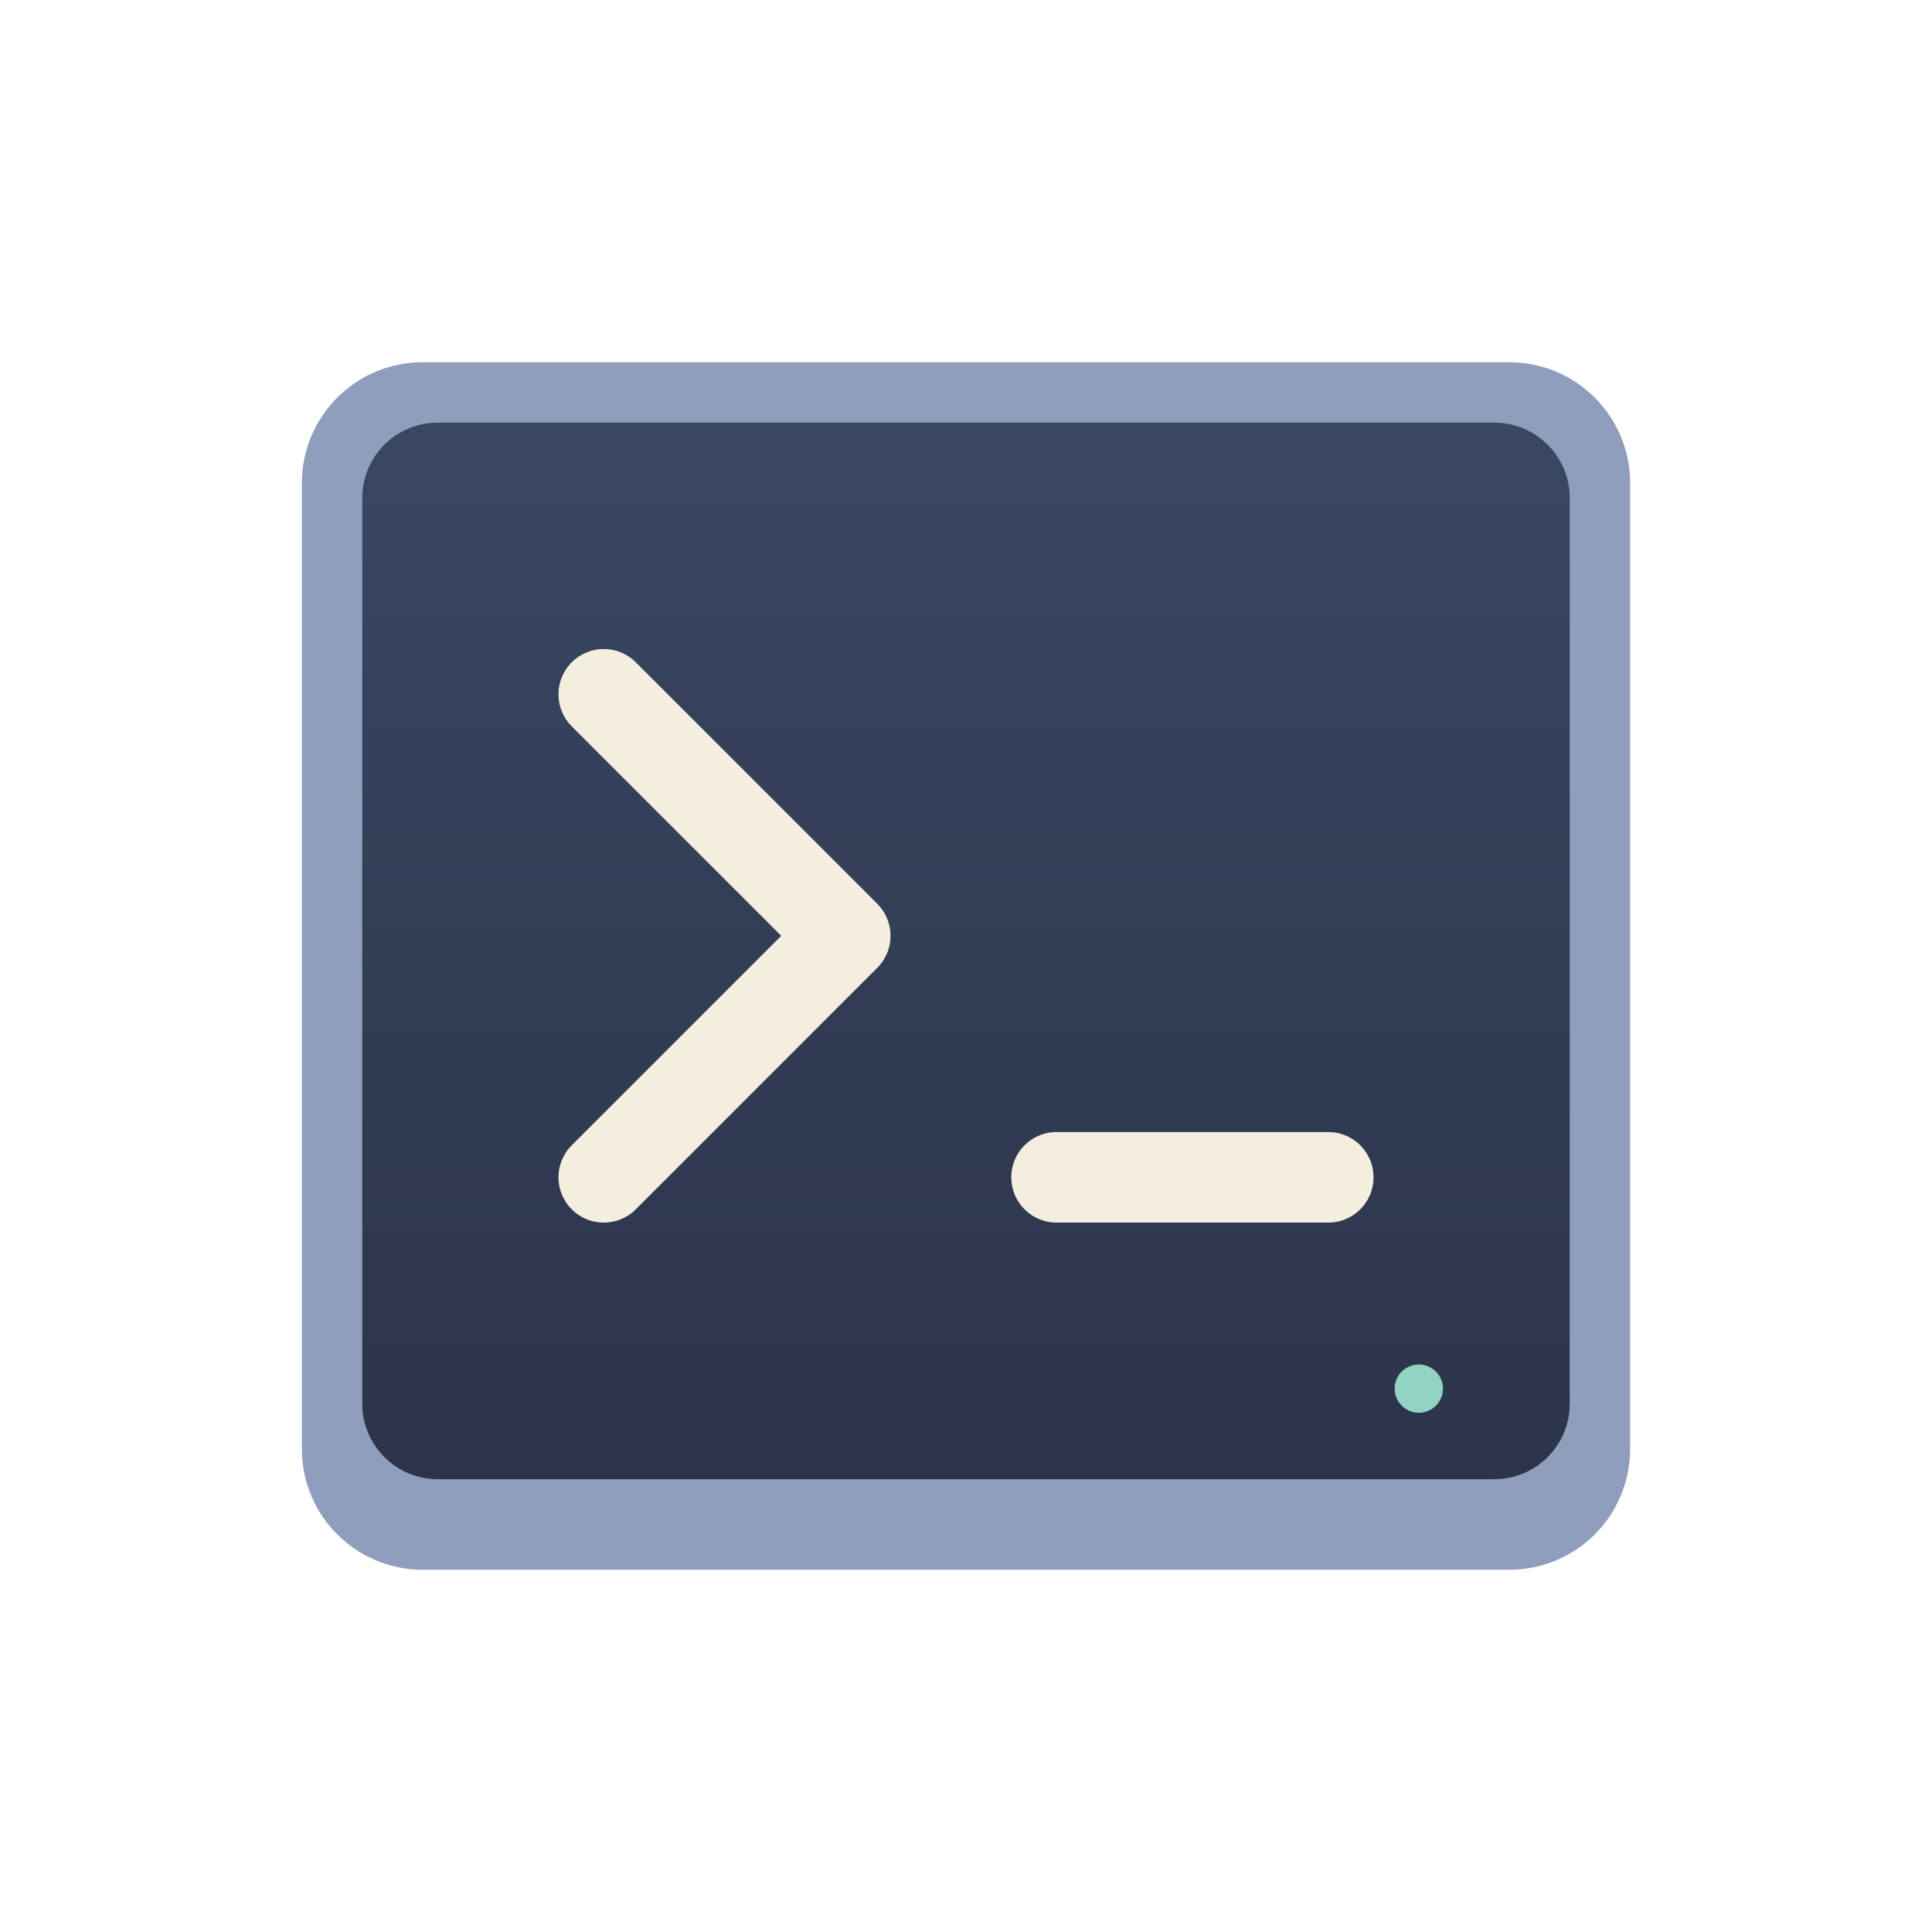
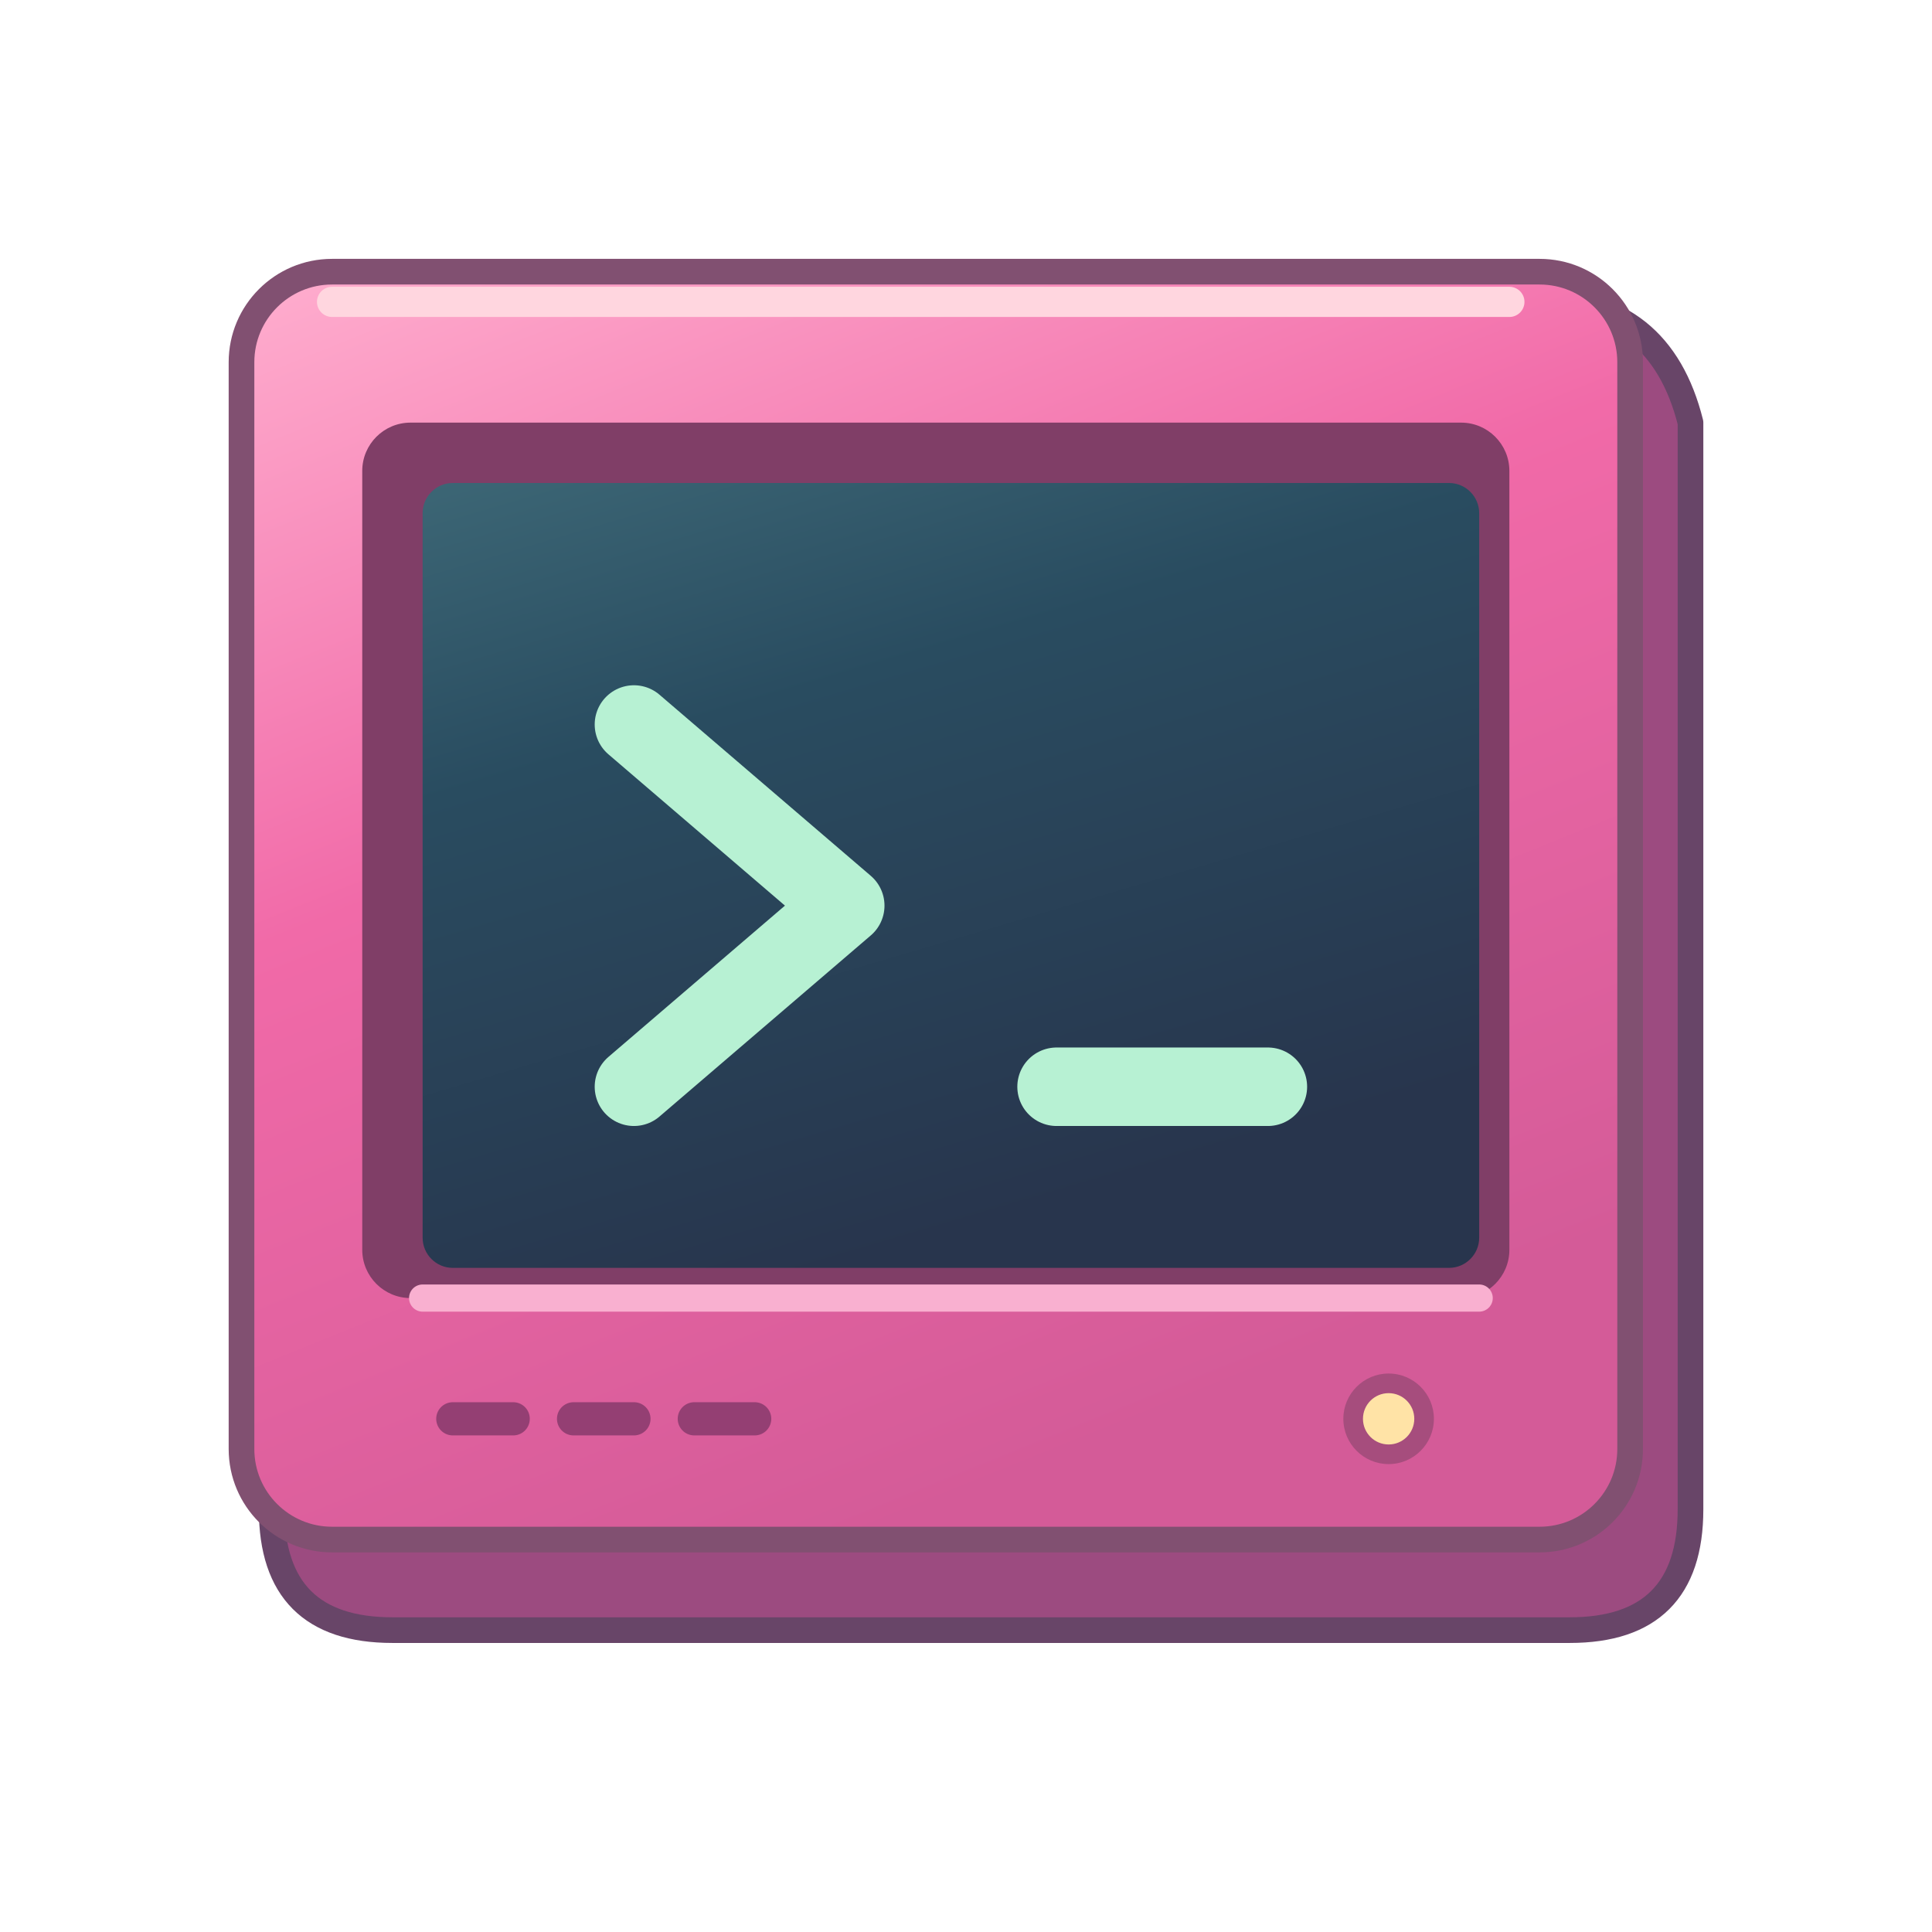
<svg xmlns="http://www.w3.org/2000/svg" width="64" height="64" viewBox="0 0 64 64">
  <defs>
-     <linearGradient id="terminal-glass" x1="0" y1="0" x2="0" y2="1">
-       <stop stop-color="#394761" />
-       <stop offset="1" stop-color="#2c344b" />
+     <linearGradient id="terminal-enclosure" x1="0" y1="0" x2=".45" y2="1">
+       <stop stop-color="#ffafcf" />
+       <stop offset=".45" stop-color="#f16aa8" />
+       <stop offset="1" stop-color="#d45b98" />
+     </linearGradient>
+     <linearGradient id="screen" x1="0" y1="0" x2=".4" y2="1">
+       <stop stop-color="#3c6675" />
+       <stop offset=".35" stop-color="#294c60" />
+       <stop offset="1" stop-color="#28354d" />
    </linearGradient>
  </defs>
  <g data-material="authored" stroke-linecap="round" stroke-linejoin="round">
-     <rect x="10" y="12" width="44" height="40" rx="4" fill="#8f9ebc" />
-     <rect x="12" y="14" width="40" height="35" rx="2.5" fill="url(#terminal-glass)" />
-     <path d="m20 23 8 8-8 8m15 0h9" fill="none" stroke="#f4eedf" stroke-width="3" />
-     <circle cx="47" cy="46" r="0.8" fill="#91d4c1" />
+     <path d="M12 10h39q4 0 5 4v36q0 4-4 4H13q-4 0-4-4V14Z" fill="#9c4b80" stroke="#684568" stroke-width=".85" />
+     <rect x="8" y="9" width="46" height="42" rx="3" fill="url(#terminal-enclosure)" stroke="#815071" stroke-width=".85" />
+     <path d="M11 10h39" stroke="#ffd6df" stroke-width="1" />
+     <rect x="12" y="14" width="38" height="29" rx="1.6" fill="#803e67" />
+     <rect x="14" y="16" width="35" height="26" rx="1" fill="url(#screen)" />
+     <path d="M14 43h35" stroke="#f9b0d0" stroke-width=".9" />
+     <path d="m21 24 7 6-7 6m14 0h7" fill="none" stroke="#b7f1d3" stroke-width="2.6" />
+     <path d="M15 47h2m2 0h2m2 0h2" stroke="#943f73" stroke-width="1.1" />
+     <circle cx="46" cy="47" r="1.5" fill="#a64d7d" />
+     <circle cx="46" cy="47" r=".85" fill="#ffe3a6" />
  </g>
</svg>
